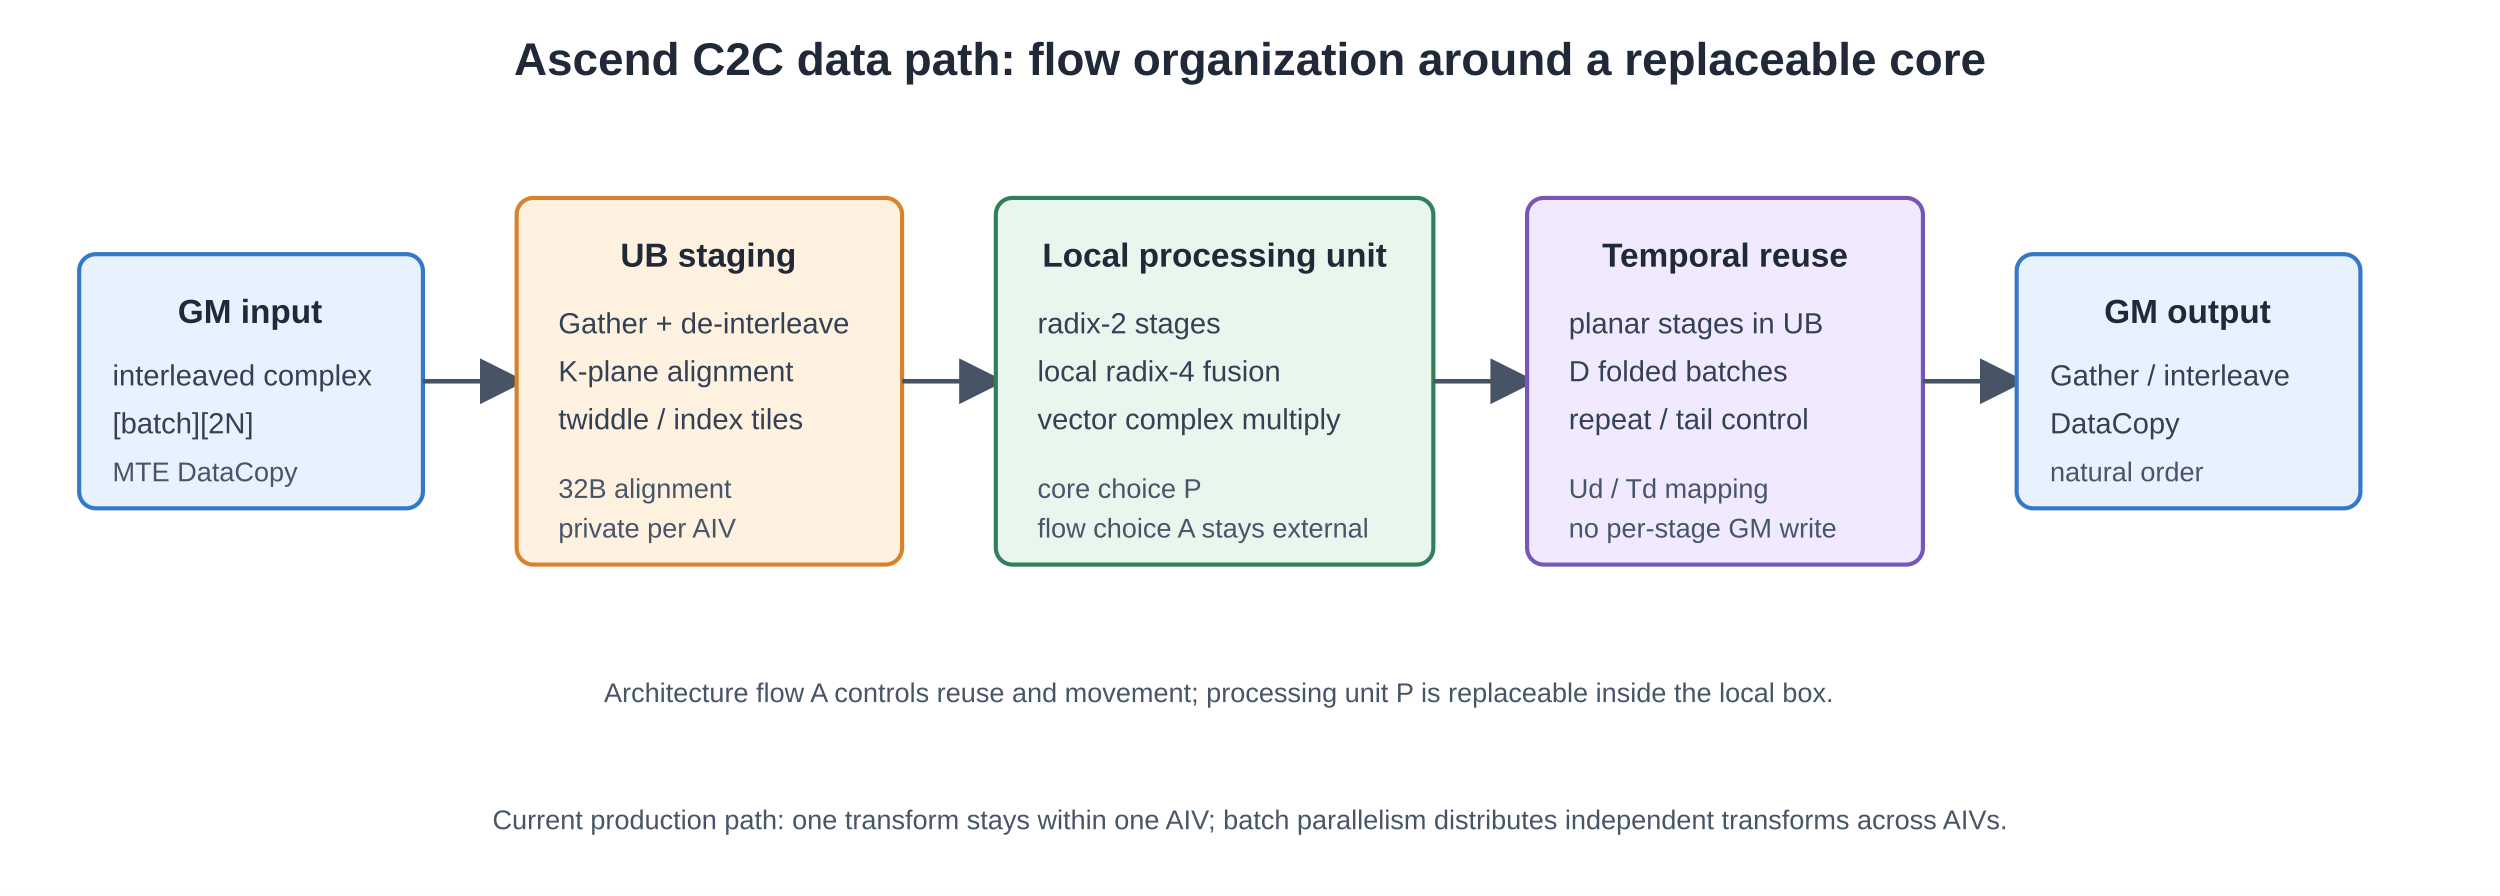
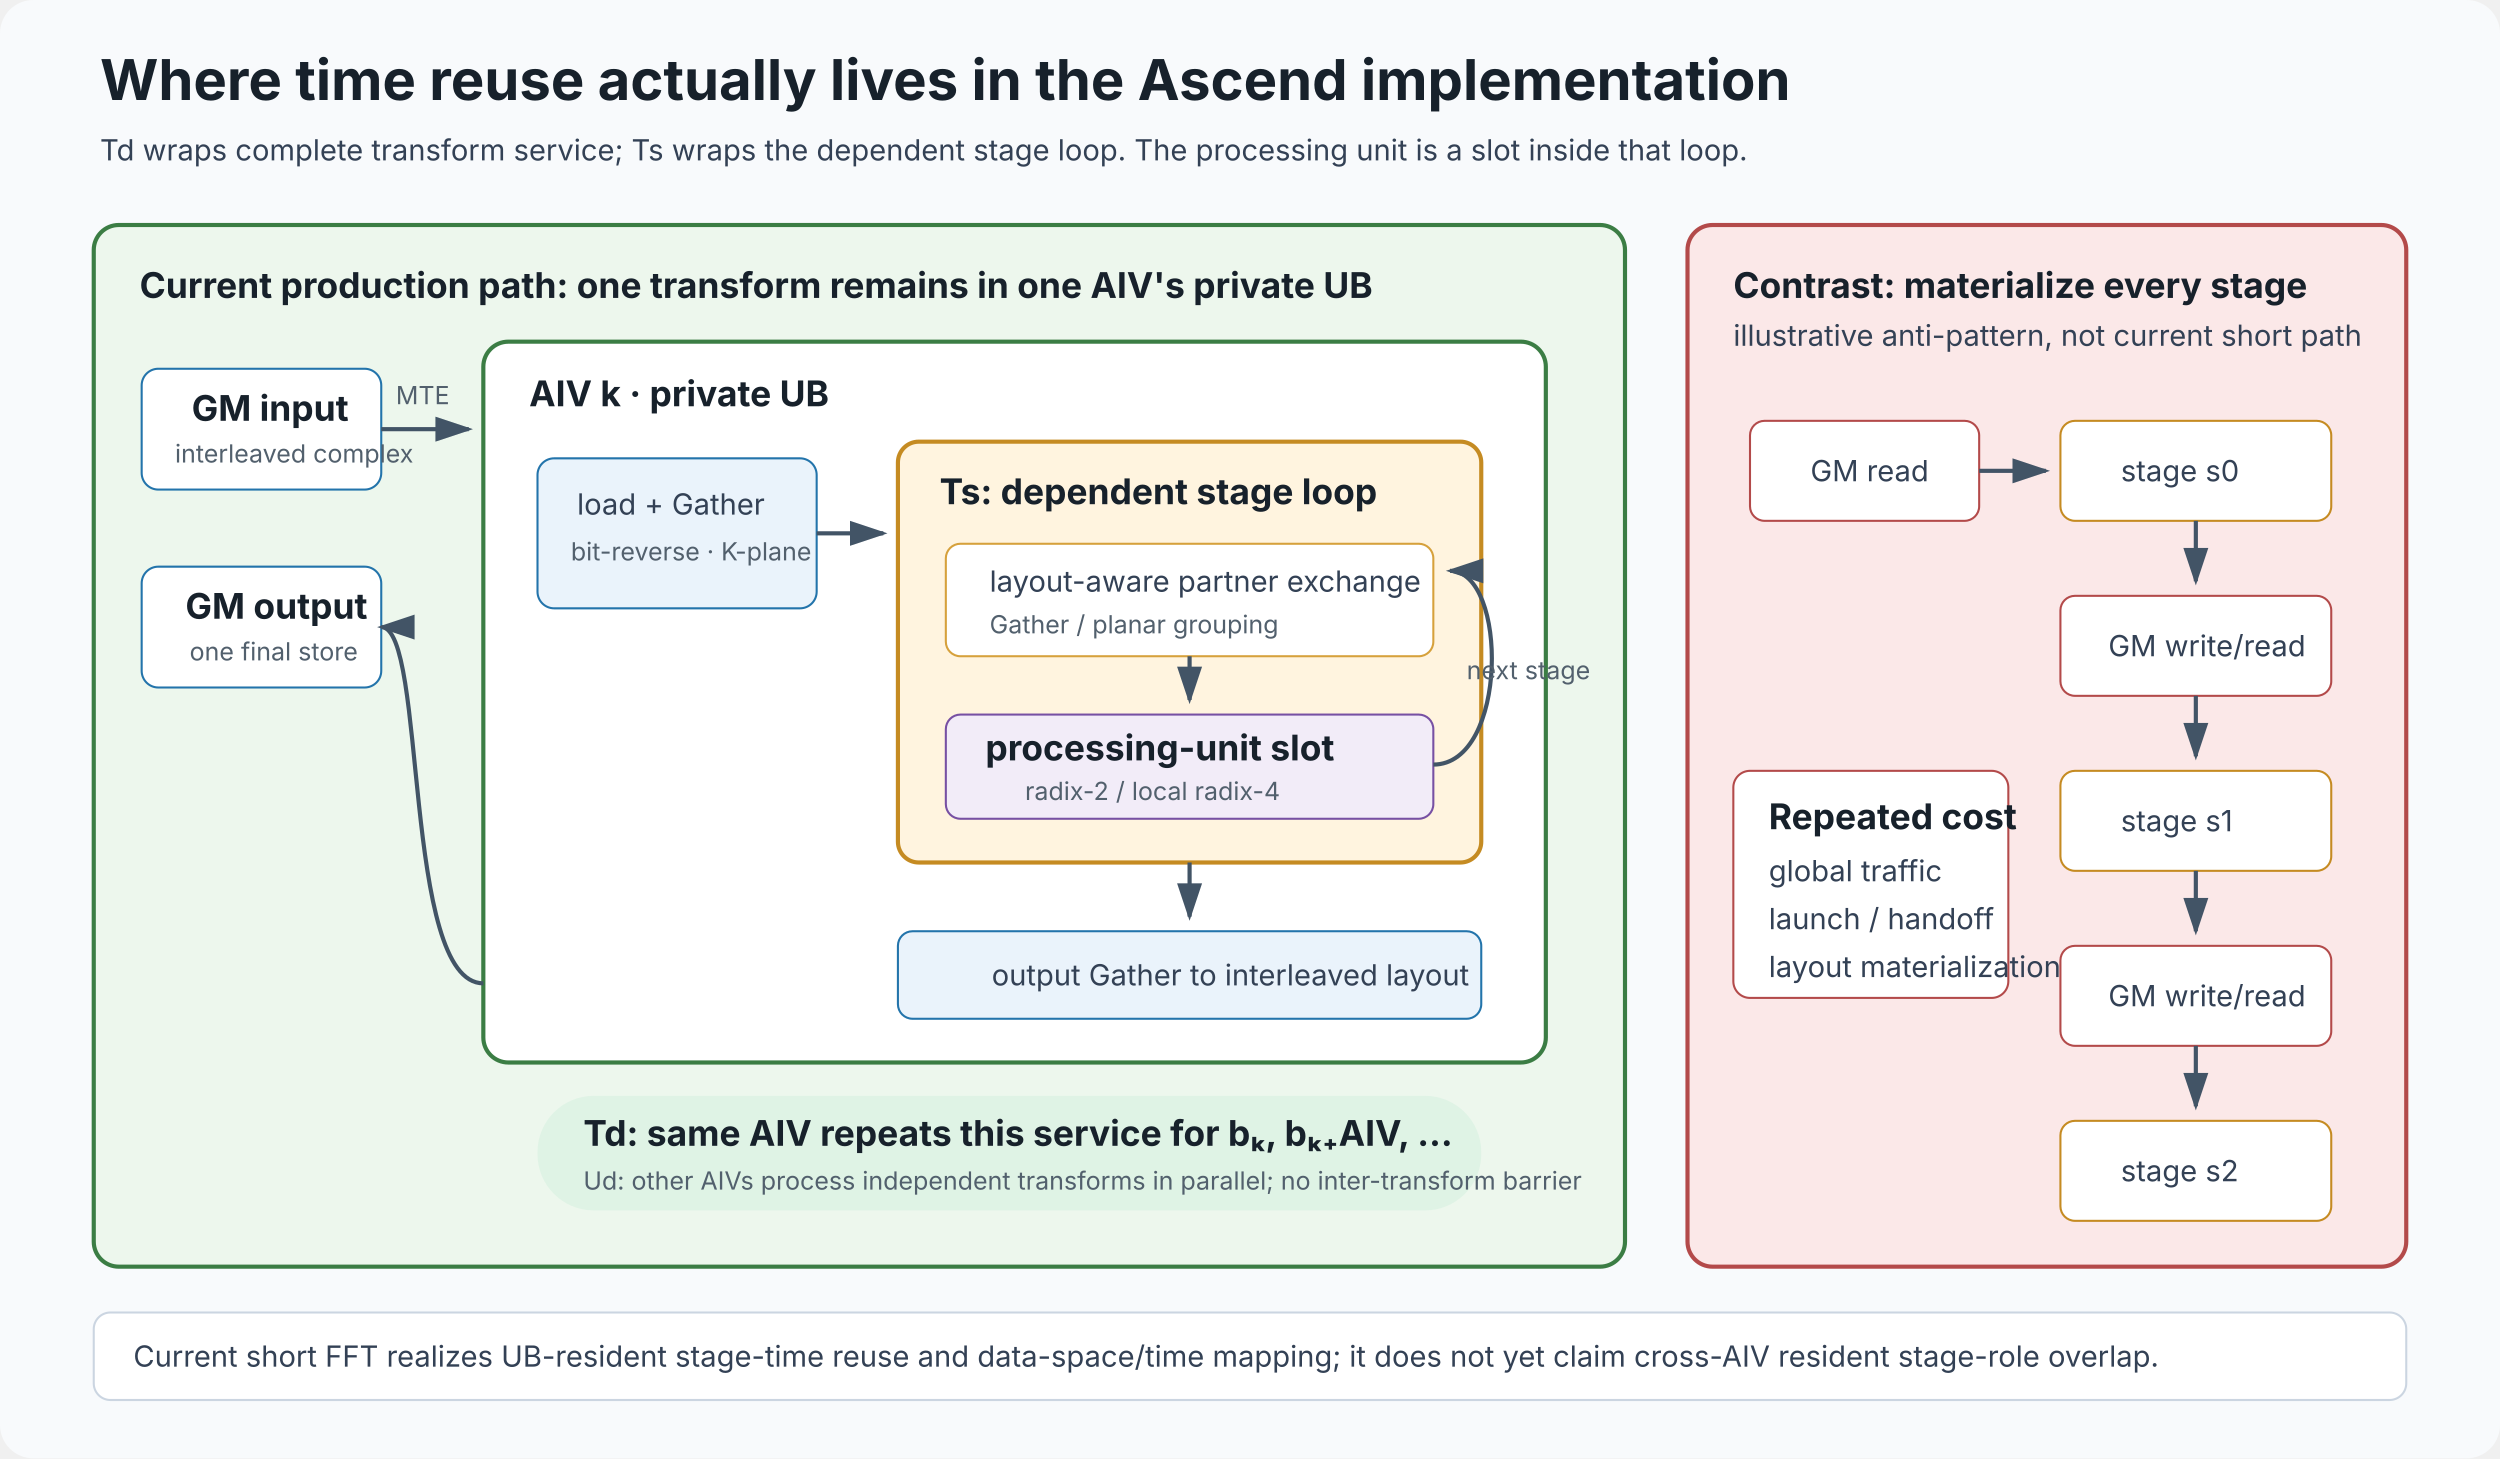
- <svg xmlns="http://www.w3.org/2000/svg" width="1200" height="430" viewBox="0 0 1200 430">
+ <svg xmlns="http://www.w3.org/2000/svg" width="1200" height="700" viewBox="0 0 1200 700" role="img" aria-labelledby="title desc">
  <defs>
-     <marker id="arrow" markerWidth="10" markerHeight="10" refX="8" refY="5" orient="auto">
-       <path d="M0,0 L10,5 L0,10 z" fill="#465466" />
+     <marker id="a" markerWidth="10" markerHeight="10" refX="8" refY="3" orient="auto">
+       <path d="M0 0L0 6L9 3z" fill="#425466" />
    </marker>
-     <style>
-       .title { font: 700 22px Arial, sans-serif; fill: #1f2937; }
-       .label { font: 700 16px Arial, sans-serif; fill: #1f2937; }
-       .body { font: 14px Arial, sans-serif; fill: #334155; }
-       .small { font: 13px Arial, sans-serif; fill: #475569; }
-       .gm { fill: #e8f2ff; stroke: #3478c9; stroke-width: 2; }
-       .ub { fill: #fff1df; stroke: #d9822b; stroke-width: 2; }
-       .core { fill: #e8f6ee; stroke: #31805a; stroke-width: 2; }
-       .reuse { fill: #f1eaff; stroke: #7856b8; stroke-width: 2; }
-       .arrow { stroke: #465466; stroke-width: 2.2; fill: none; marker-end: url(#arrow); }
-     </style>
+     <style>.t{font:700 27px Inter,Segoe UI,Arial,sans-serif;fill:#17212b}.h{font:700 17px Inter,Segoe UI,Arial,sans-serif;fill:#17212b}.b{font:14px Inter,Segoe UI,Arial,sans-serif;fill:#334155}.s{font:12px Inter,Segoe UI,Arial,sans-serif;fill:#52606d}.e{stroke:#425466;stroke-width:2;fill:none;marker-end:url(#a)}.box{stroke-width:2}.tag{font:700 12px Inter,Segoe UI,Arial,sans-serif}</style>
  </defs>
-   <rect width="1200" height="430" fill="#ffffff" />
-   <text x="600" y="36" text-anchor="middle" class="title">Ascend C2C data path: flow organization around a replaceable core</text>
-   <rect x="38" y="122" width="165" height="122" rx="8" class="gm" />
-   <text x="120" y="155" text-anchor="middle" class="label">GM input</text>
-   <text x="54" y="185" class="body">interleaved complex</text>
-   <text x="54" y="208" class="body">[batch][2N]</text>
-   <text x="54" y="231" class="small">MTE DataCopy</text>
-   <line x1="203" y1="183" x2="248" y2="183" class="arrow" />
-   <rect x="248" y="95" width="185" height="176" rx="8" class="ub" />
-   <text x="340" y="128" text-anchor="middle" class="label">UB staging</text>
-   <text x="268" y="160" class="body">Gather + de-interleave</text>
-   <text x="268" y="183" class="body">K-plane alignment</text>
-   <text x="268" y="206" class="body">twiddle / index tiles</text>
-   <text x="268" y="239" class="small">32B alignment</text>
-   <text x="268" y="258" class="small">private per AIV</text>
-   <line x1="433" y1="183" x2="478" y2="183" class="arrow" />
-   <rect x="478" y="95" width="210" height="176" rx="8" class="core" />
-   <text x="583" y="128" text-anchor="middle" class="label">Local processing unit</text>
-   <text x="498" y="160" class="body">radix-2 stages</text>
-   <text x="498" y="183" class="body">local radix-4 fusion</text>
-   <text x="498" y="206" class="body">vector complex multiply</text>
-   <text x="498" y="239" class="small">core choice P</text>
-   <text x="498" y="258" class="small">flow choice A stays external</text>
-   <line x1="688" y1="183" x2="733" y2="183" class="arrow" />
-   <rect x="733" y="95" width="190" height="176" rx="8" class="reuse" />
-   <text x="828" y="128" text-anchor="middle" class="label">Temporal reuse</text>
-   <text x="753" y="160" class="body">planar stages in UB</text>
-   <text x="753" y="183" class="body">D folded batches</text>
-   <text x="753" y="206" class="body">repeat / tail control</text>
-   <text x="753" y="239" class="small">Ud / Td mapping</text>
-   <text x="753" y="258" class="small">no per-stage GM write</text>
-   <line x1="923" y1="183" x2="968" y2="183" class="arrow" />
-   <rect x="968" y="122" width="165" height="122" rx="8" class="gm" />
-   <text x="1050" y="155" text-anchor="middle" class="label">GM output</text>
-   <text x="984" y="185" class="body">Gather / interleave</text>
-   <text x="984" y="208" class="body">DataCopy</text>
-   <text x="984" y="231" class="small">natural order</text>
-   <text x="585" y="337" text-anchor="middle" class="small">Architecture flow A controls reuse and movement; processing unit P is replaceable inside the local box.</text>
-   <text x="600" y="398" text-anchor="middle" class="small">Current production path: one transform stays within one AIV; batch parallelism distributes independent transforms across AIVs.</text>
+   <rect width="1200" height="700" rx="16" fill="#f8fafc" />
+   <text x="48" y="48" class="t">Where time reuse actually lives in the Ascend implementation</text>
+   <text x="48" y="77" class="b">Td wraps complete transform service; Ts wraps the dependent stage loop. The processing unit is a slot inside that loop.</text>
+   <rect x="45" y="108" width="735" height="500" rx="12" fill="#edf7ed" stroke="#3b7d44" class="box" />
+   <text x="67" y="143" class="h">Current production path: one transform remains in one AIV's private UB</text>
+   <rect x="68" y="177" width="115" height="58" rx="8" fill="#fff" stroke="#2374ab" />
+   <text x="92" y="202" class="h">GM input</text>
+   <text x="84" y="222" class="s">interleaved complex</text>
+   <path d="M183 206H225" class="e" />
+   <text x="190" y="194" class="s">MTE</text>
+   <rect x="232" y="164" width="510" height="346" rx="12" fill="#fff" stroke="#3b7d44" class="box" />
+   <text x="254" y="195" class="h">AIV k · private UB</text>
+   <rect x="258" y="220" width="134" height="72" rx="8" fill="#eaf3fb" stroke="#2374ab" />
+   <text x="277" y="247" class="b">load + Gather</text>
+   <text x="274" y="269" class="s">bit-reverse · K-plane</text>
+   <path d="M392 256H424" class="e" />
+   <rect x="431" y="212" width="280" height="202" rx="10" fill="#fff4df" stroke="#c58b22" class="box" />
+   <text x="451" y="242" class="h">Ts: dependent stage loop</text>
+   <rect x="454" y="261" width="234" height="54" rx="7" fill="#fff" stroke="#d6a13c" />
+   <text x="475" y="284" class="b">layout-aware partner exchange</text>
+   <text x="475" y="304" class="s">Gather / planar grouping</text>
+   <path d="M571 315V336" class="e" />
+   <rect x="454" y="343" width="234" height="50" rx="7" fill="#f2ecf8" stroke="#7750a3" />
+   <text x="473" y="365" class="h">processing-unit slot</text>
+   <text x="492" y="384" class="s">radix-2 / local radix-4</text>
+   <path d="M688 367C724 367 724 274 696 274" class="e" />
+   <text x="704" y="326" class="s">next stage</text>
+   <path d="M571 414V440" class="e" />
+   <rect x="431" y="447" width="280" height="42" rx="7" fill="#eaf3fb" stroke="#2374ab" />
+   <text x="476" y="473" class="b">output Gather to interleaved layout</text>
+   <rect x="68" y="272" width="115" height="58" rx="8" fill="#fff" stroke="#2374ab" />
+   <text x="89" y="297" class="h">GM output</text>
+   <text x="91" y="317" class="s">one final store</text>
+   <path d="M232 472C193 472 205 301 183 301" class="e" />
+   <rect x="258" y="526" width="453" height="55" rx="27" fill="#dff3e5" />
+   <text x="280" y="550" class="h">Td: same AIV repeats this service for bₖ, bₖ₊AIV, ...</text>
+   <text x="280" y="571" class="s">Ud: other AIVs process independent transforms in parallel; no inter-transform barrier</text>
+   <rect x="810" y="108" width="345" height="500" rx="12" fill="#fbe8e8" stroke="#b34a4a" class="box" />
+   <text x="832" y="143" class="h">Contrast: materialize every stage</text>
+   <text x="832" y="166" class="b">illustrative anti-pattern, not current short path</text>
+   <rect x="840" y="202" width="110" height="48" rx="7" fill="#fff" stroke="#b34a4a" />
+   <text x="869" y="231" class="b">GM read</text>
+   <path d="M950 226H982" class="e" />
+   <rect x="989" y="202" width="130" height="48" rx="7" fill="#fff" stroke="#c58b22" />
+   <text x="1018" y="231" class="b">stage s0</text>
+   <path d="M1054 250V279" class="e" />
+   <rect x="989" y="286" width="130" height="48" rx="7" fill="#fff" stroke="#b34a4a" />
+   <text x="1012" y="315" class="b">GM write/read</text>
+   <path d="M1054 334V363" class="e" />
+   <rect x="989" y="370" width="130" height="48" rx="7" fill="#fff" stroke="#c58b22" />
+   <text x="1018" y="399" class="b">stage s1</text>
+   <path d="M1054 418V447" class="e" />
+   <rect x="989" y="454" width="130" height="48" rx="7" fill="#fff" stroke="#b34a4a" />
+   <text x="1012" y="483" class="b">GM write/read</text>
+   <path d="M1054 502V531" class="e" />
+   <rect x="989" y="538" width="130" height="48" rx="7" fill="#fff" stroke="#c58b22" />
+   <text x="1018" y="567" class="b">stage s2</text>
+   <rect x="832" y="370" width="132" height="109" rx="8" fill="#fff" stroke="#b34a4a" />
+   <text x="849" y="398" class="h">Repeated cost</text>
+   <text x="849" y="423" class="b">global traffic</text>
+   <text x="849" y="446" class="b">launch / handoff</text>
+   <text x="849" y="469" class="b">layout materialization</text>
+   <rect x="45" y="630" width="1110" height="42" rx="8" fill="#fff" stroke="#cbd5e1" />
+   <text x="64" y="656" class="b">Current short FFT realizes UB-resident stage-time reuse and data-space/time mapping; it does not yet claim cross-AIV resident stage-role overlap.</text>
</svg>
